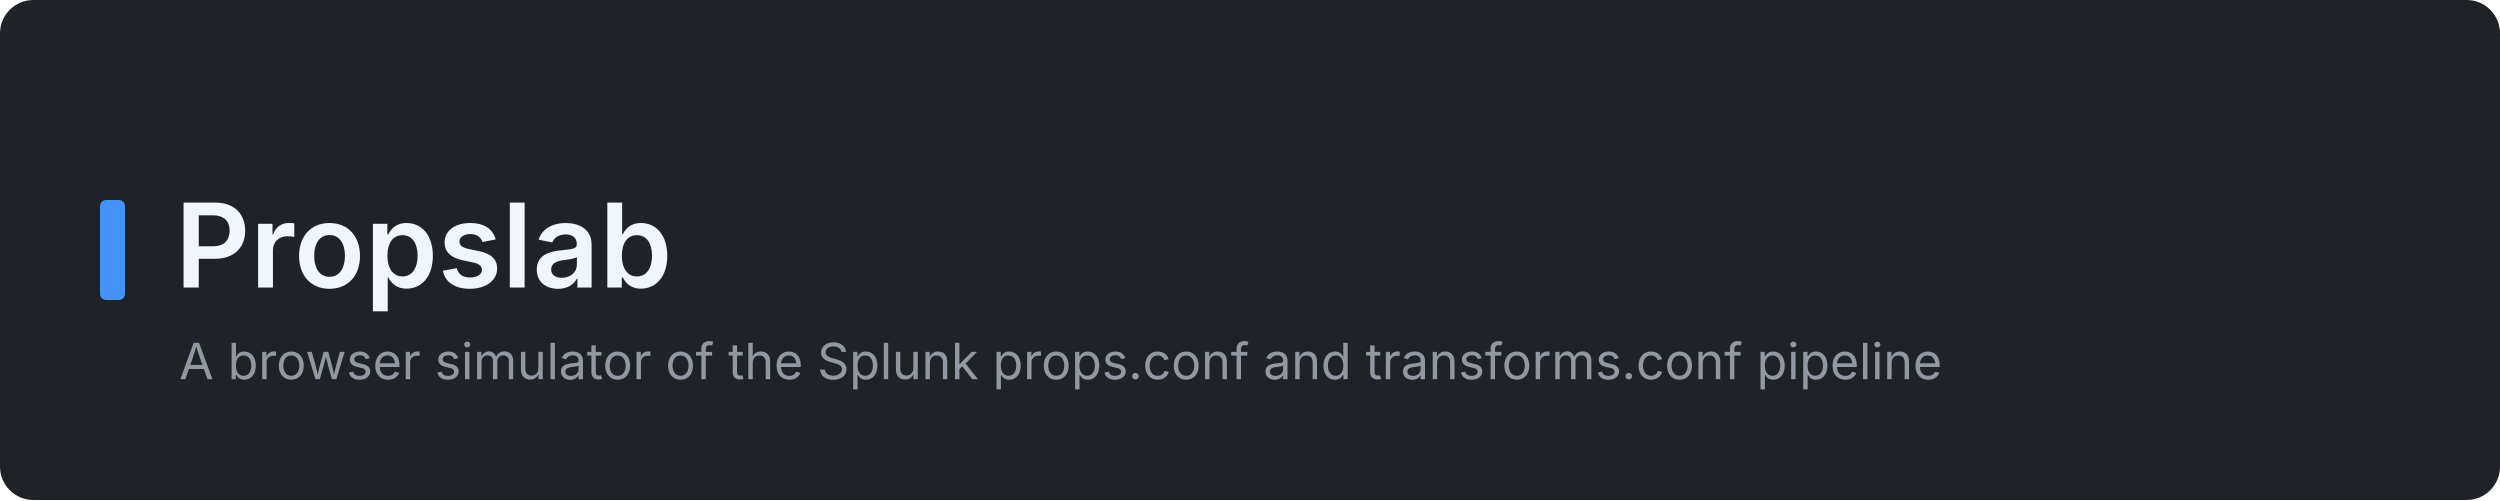
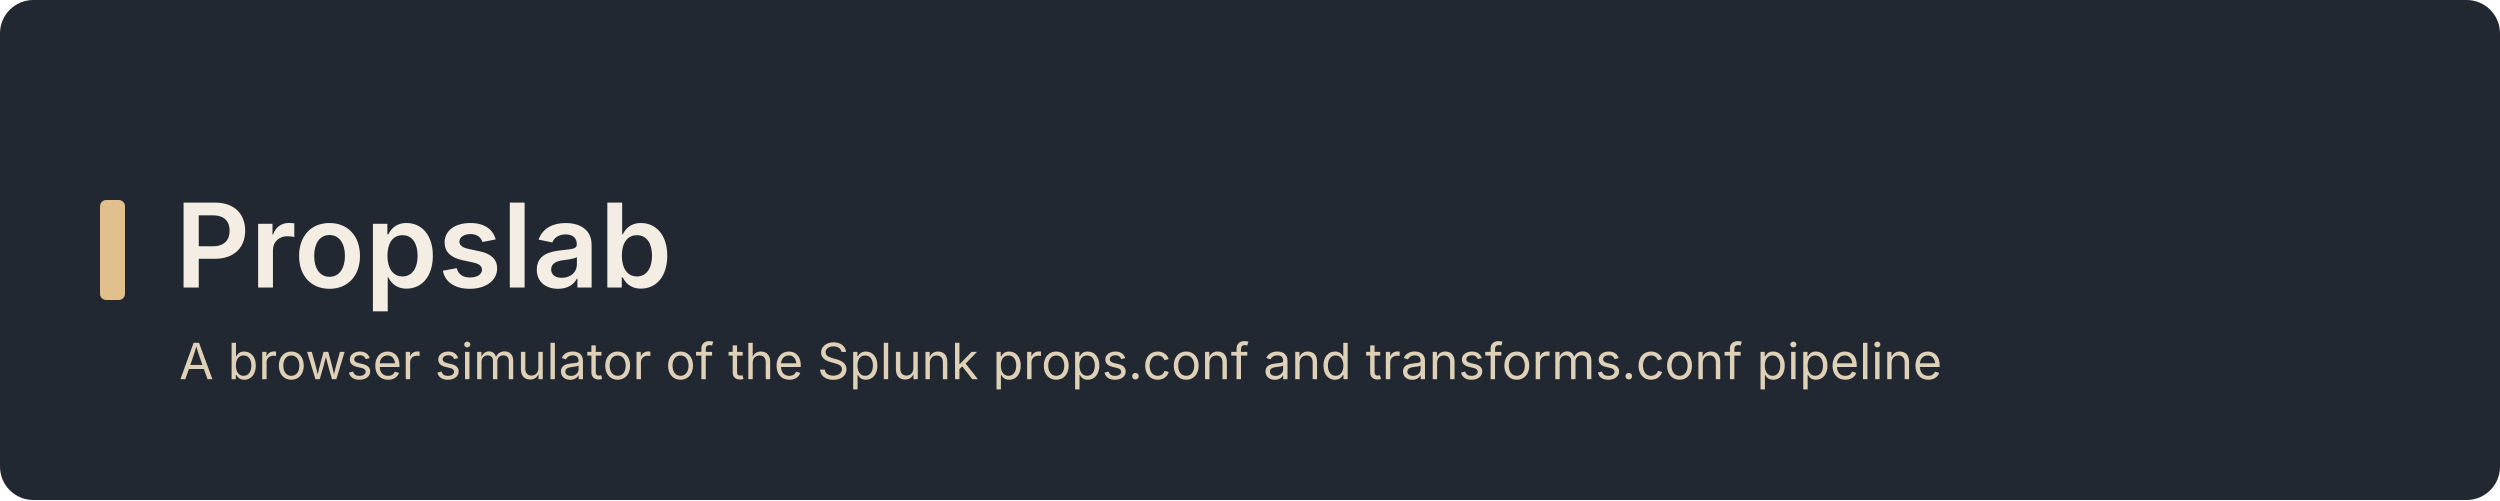
<svg xmlns="http://www.w3.org/2000/svg" viewBox="0 0 1200 240" role="img" aria-label="Propslab: a browser simulator of the Splunk props.conf and transforms.conf pipeline">
-   <rect width="1200" height="240" rx="16" fill="#1f2328" />
-   <rect x="48" y="96" width="12" height="48" rx="3" fill="#4493f8" />
-   <text x="84" y="138" font-family="ui-sans-serif, system-ui, -apple-system, 'Segoe UI', sans-serif" font-size="56" font-weight="600" fill="#f0f6fc">Propslab</text>
-   <text x="86" y="182" font-family="ui-sans-serif, system-ui, -apple-system, 'Segoe UI', sans-serif" font-size="24" fill="#9198a1">A browser simulator of the Splunk props.conf and transforms.conf pipeline</text>
+   <rect width="1200" height="240" rx="16" fill="#222831" />
+   <rect x="48" y="96" width="12" height="48" rx="3" fill="#e2c08d" />
+   <text x="84" y="138" font-family="ui-sans-serif, system-ui, -apple-system, 'Segoe UI', sans-serif" font-size="56" font-weight="600" fill="#f3ede3">Propslab</text>
+   <text x="86" y="182" font-family="ui-sans-serif, system-ui, -apple-system, 'Segoe UI', sans-serif" font-size="24" fill="#dfd0b8">A browser simulator of the Splunk props.conf and transforms.conf pipeline</text>
</svg>
